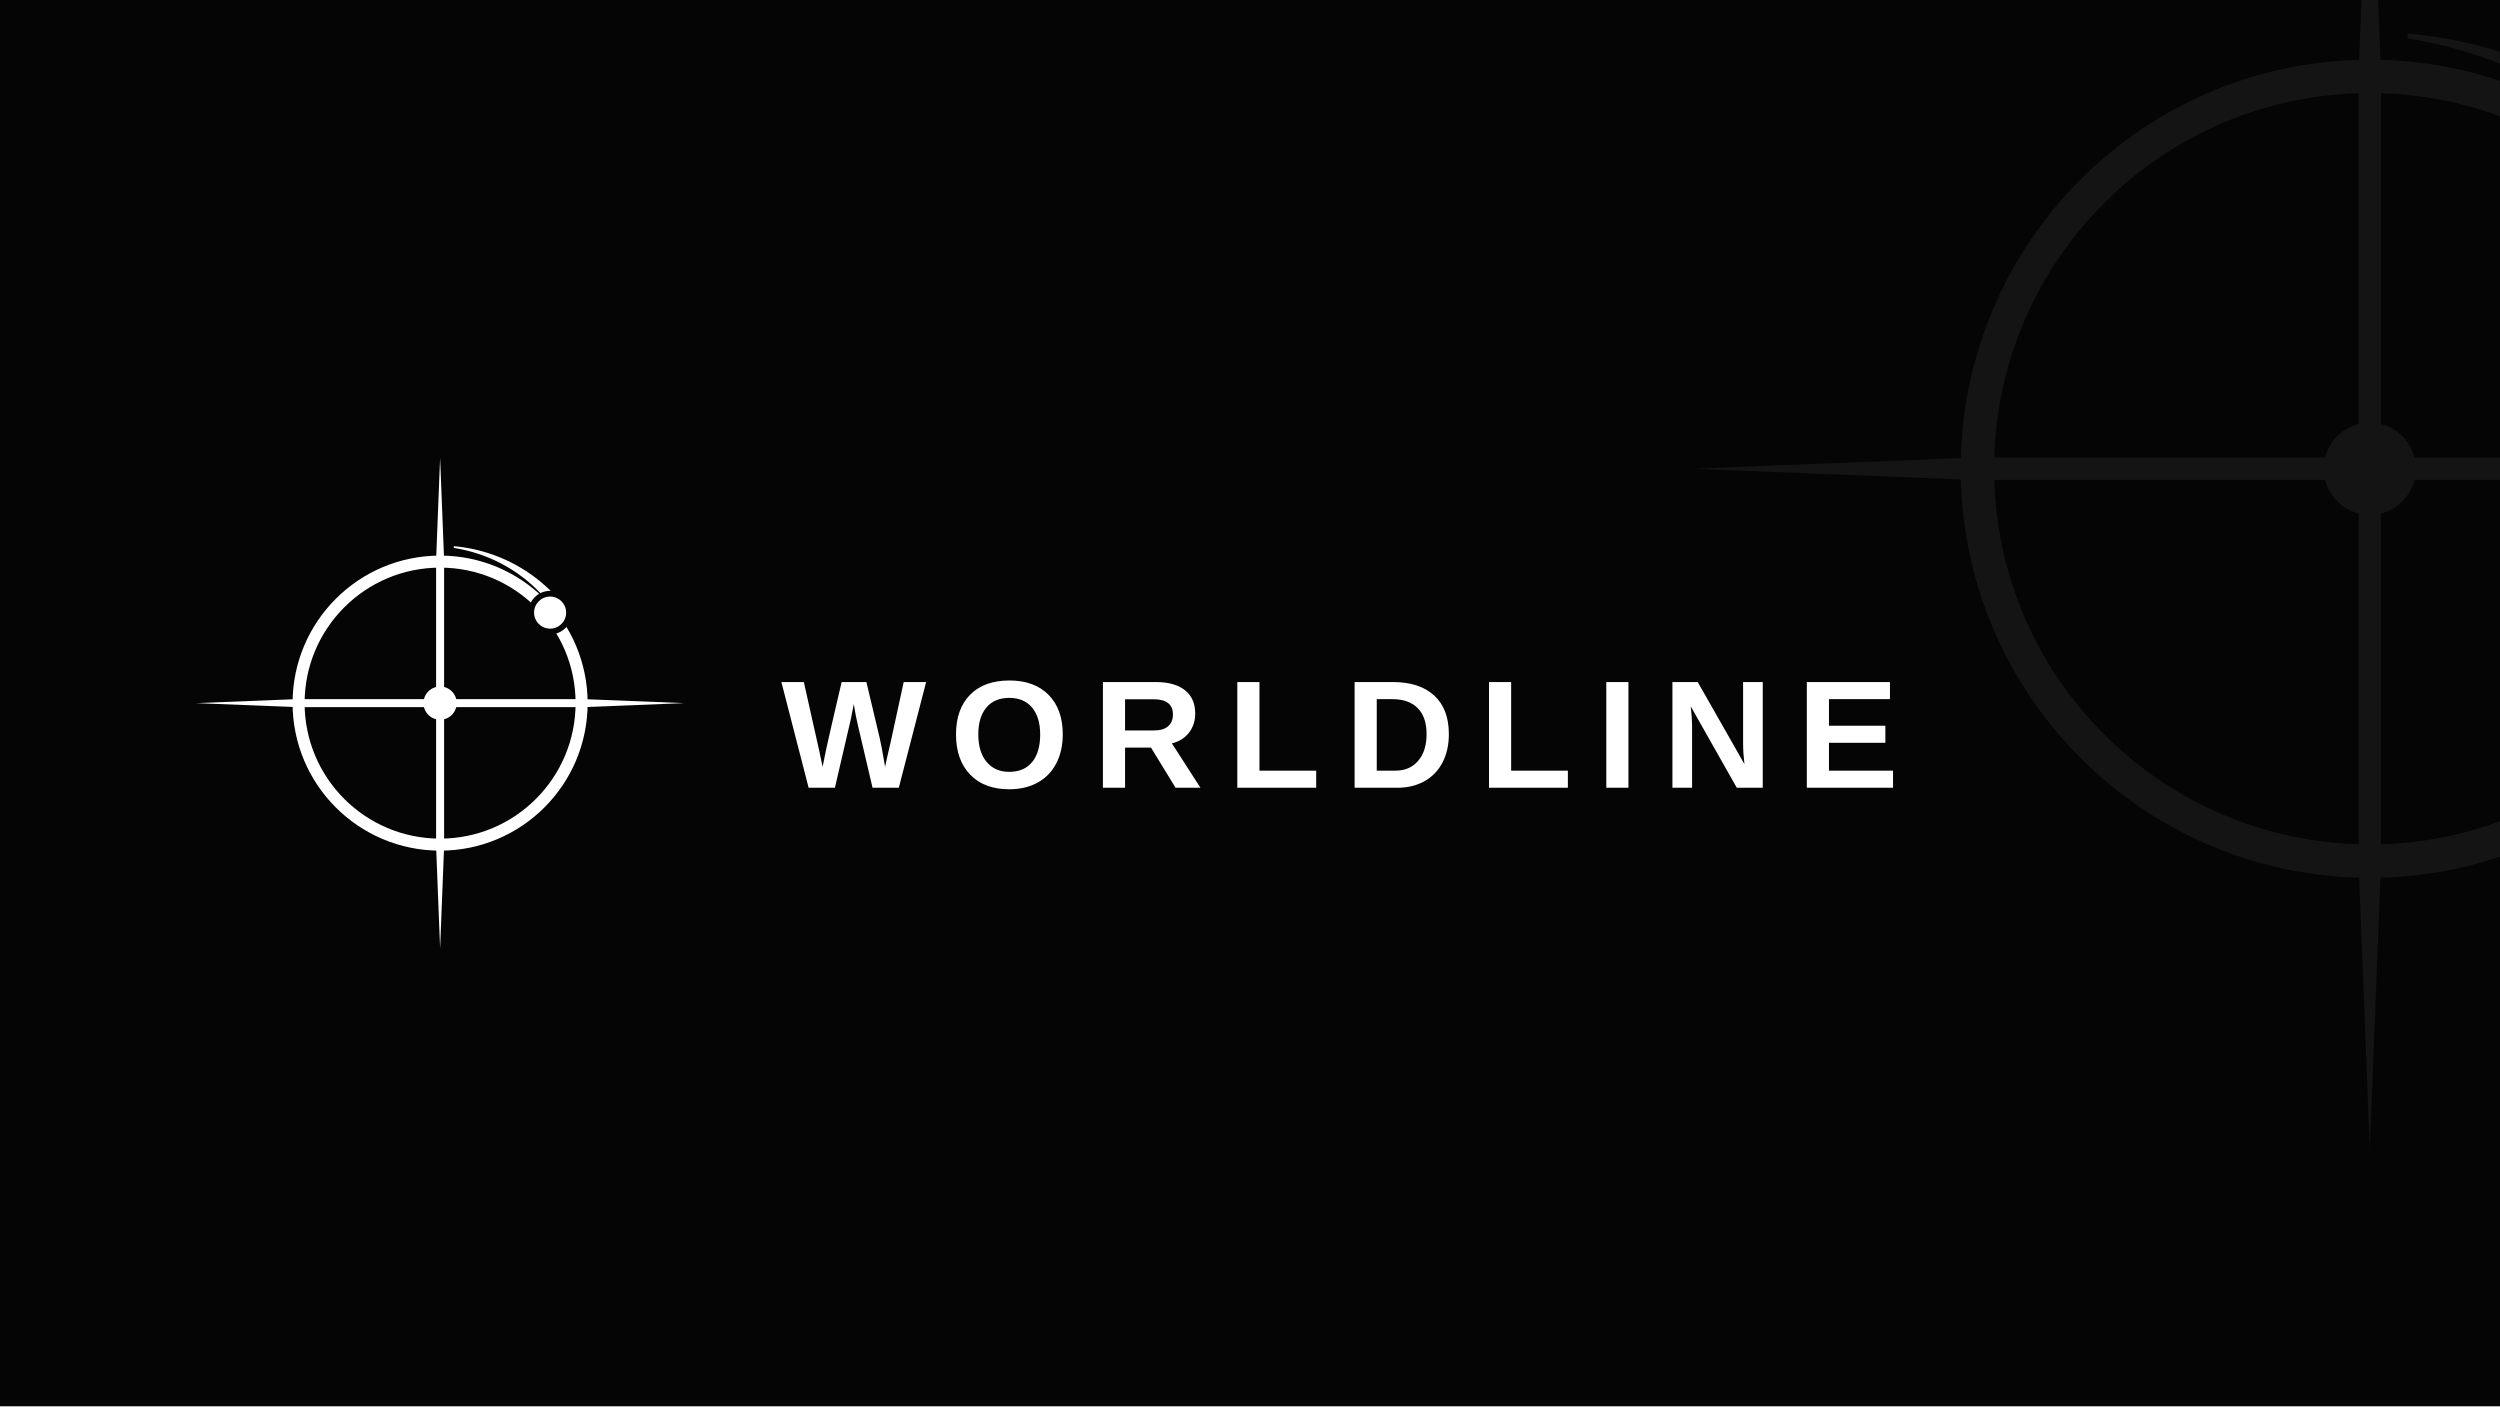
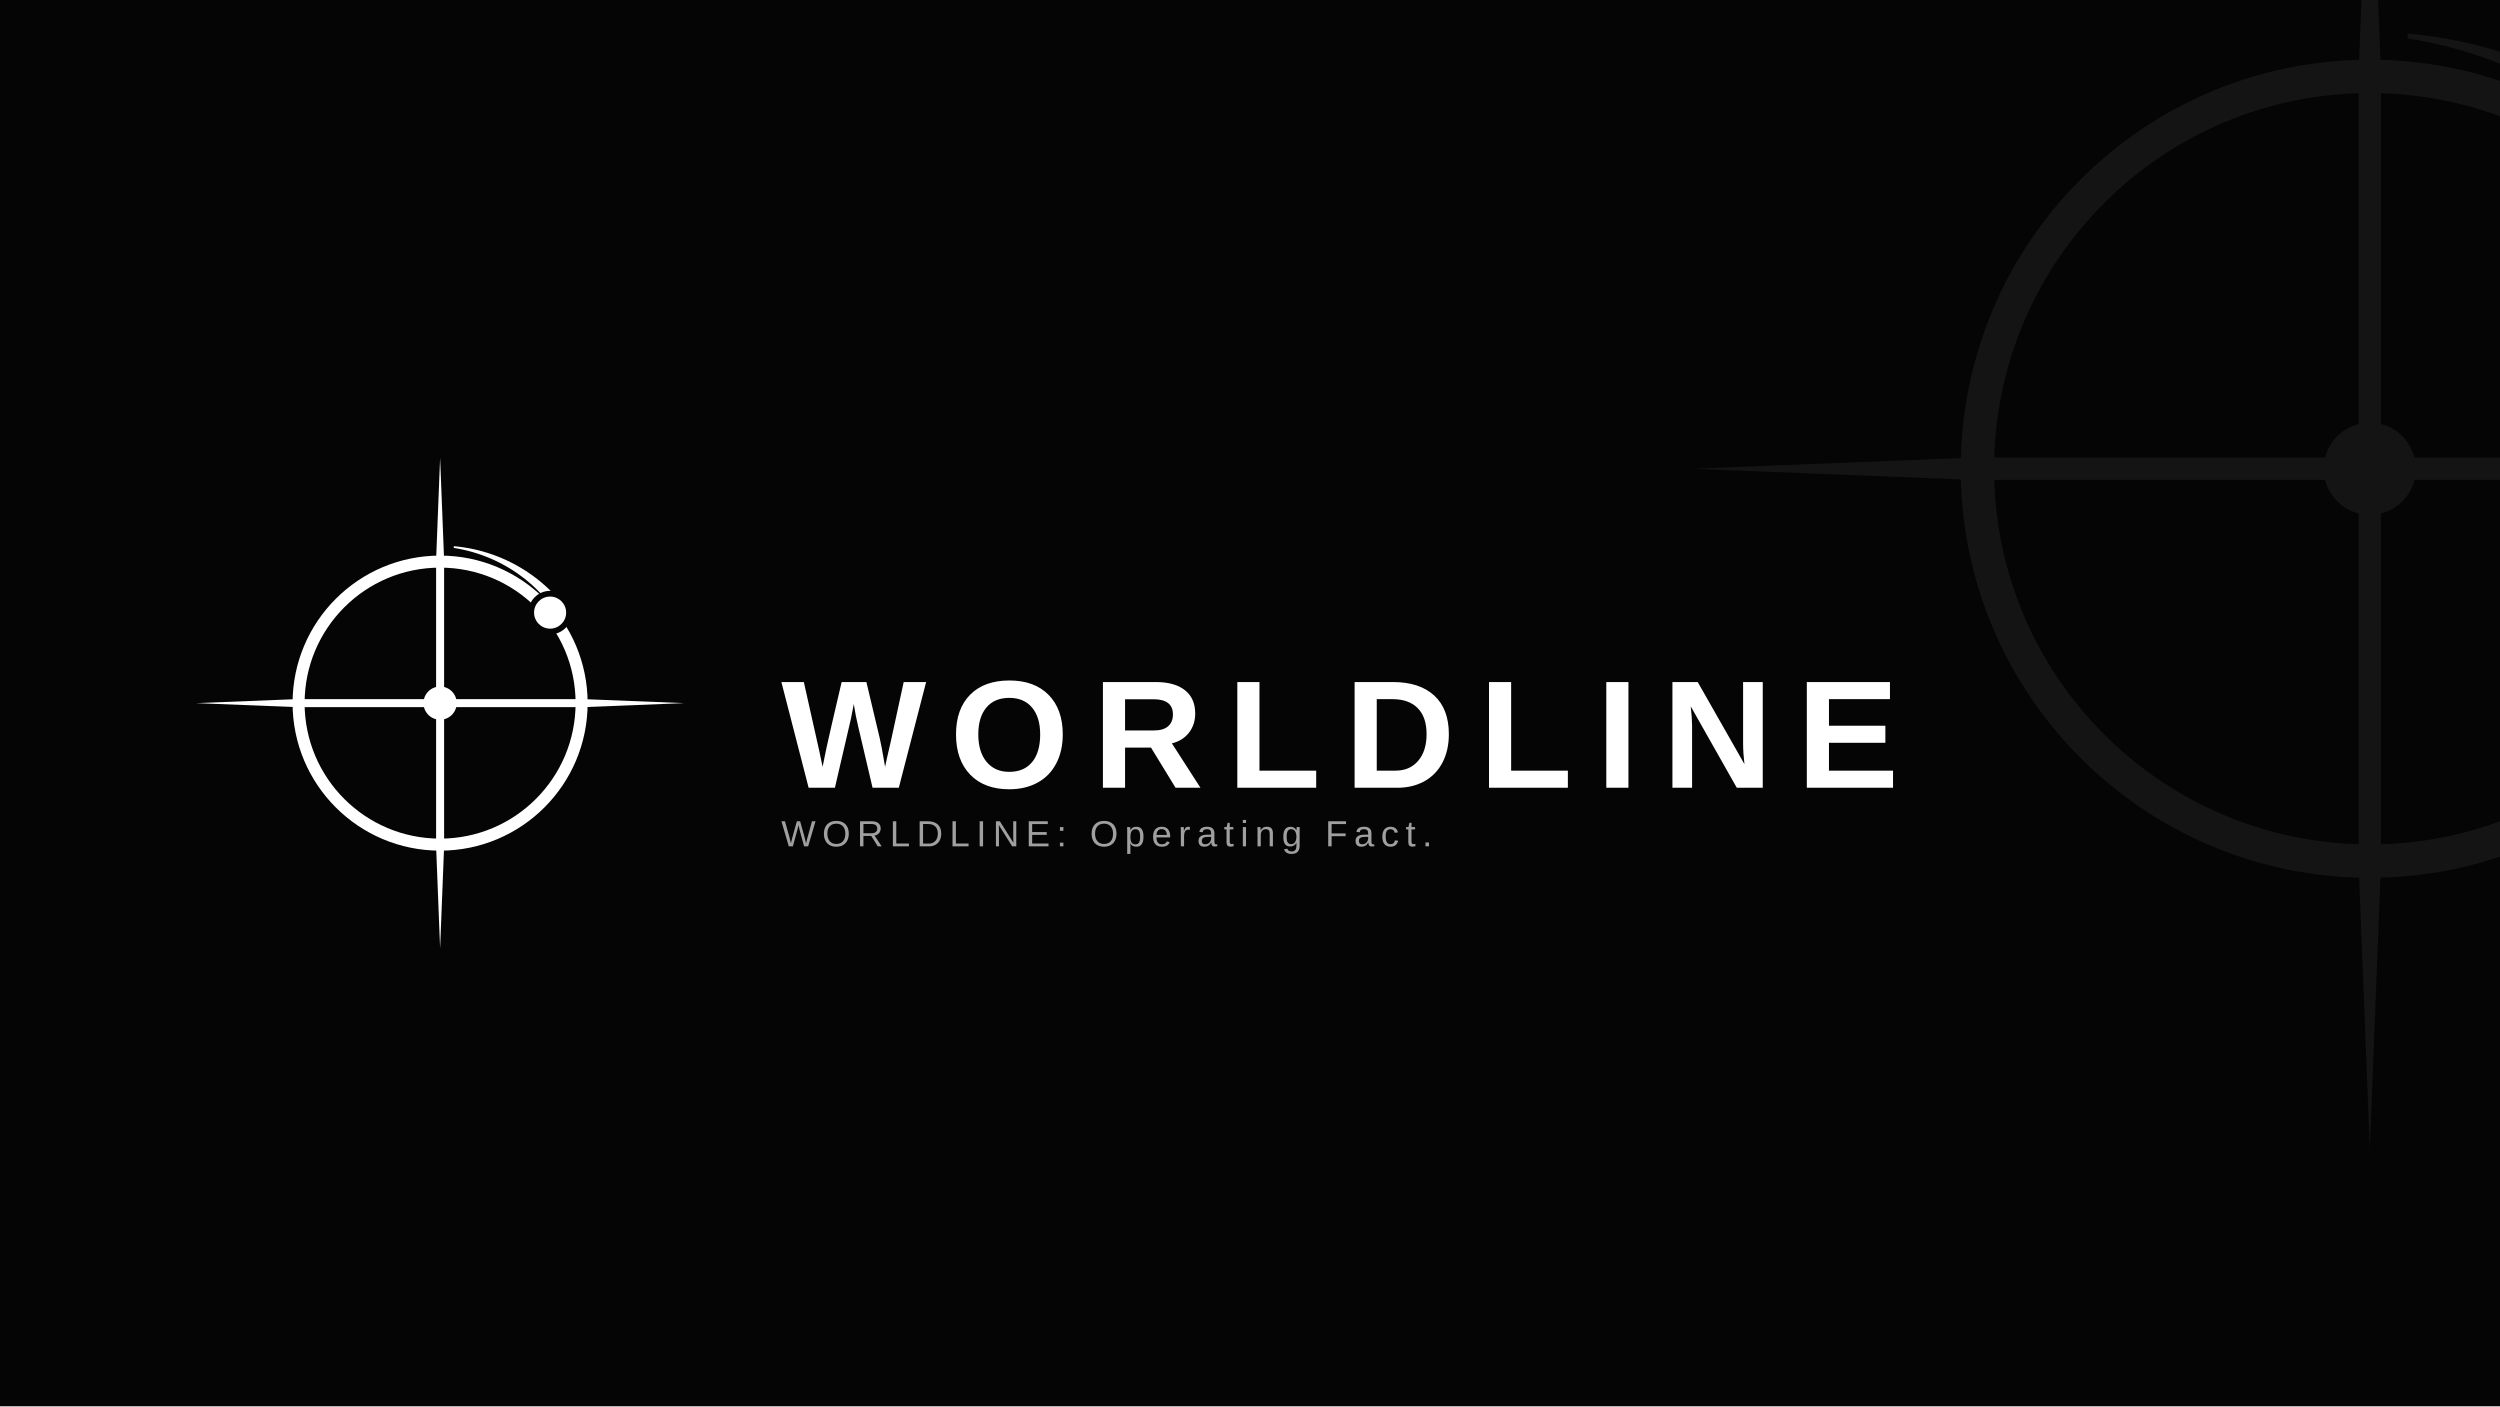
<svg xmlns="http://www.w3.org/2000/svg" viewBox="0 0 1920 1080" role="img" aria-label="WORLDLINE wallpaper">
  <defs>
    <mask id="ring-gap">
      <rect width="1000" height="1000" fill="white" />
      <circle cx="692" cy="342" r="38" fill="black" />
    </mask>
  </defs>
  <rect width="1920" height="1080" fill="#050505" />
  <g opacity=".06" transform="translate(1210 -250) scale(1.22)">
    <g fill="#FFFFFF" stroke="#FFFFFF">
      <g mask="url(#ring-gap)">
        <circle cx="500" cy="500" r="247" fill="none" stroke-width="21" />
        <path d="M74 500 L250 493 L750 493 L926 500 L750 507 L250 507 Z" stroke="none" />
        <path d="M500 72 L507 250 L507 750 L500 928 L493 750 L493 250 Z" stroke="none" />
        <path d="M 523.97 226.05 L 532.52 226.93 L 541.04 228.08 L 549.52 229.50 L 557.96 231.18 L 566.33 233.12 L 574.65 235.32 L 582.88 237.79 L 591.04 240.51 L 599.11 243.48 L 607.08 246.71 L 614.95 250.18 L 622.70 253.89 L 630.34 257.85 L 637.85 262.04 L 645.22 266.47 L 652.45 271.12 L 659.53 276.00 L 666.46 281.10 L 673.22 286.41 L 679.81 291.93 L 686.23 297.65 L 692.46 303.58 L 698.51 309.69 L 704.36 315.99 L 691.73 327.36 L 686.66 321.05 L 681.38 314.89 L 675.90 308.88 L 670.22 303.03 L 664.35 297.35 L 658.28 291.85 L 652.04 286.52 L 645.61 281.39 L 639.01 276.45 L 632.25 271.71 L 625.32 267.17 L 618.24 262.84 L 611.01 258.73 L 603.64 254.84 L 596.14 251.18 L 588.50 247.74 L 580.75 244.54 L 572.88 241.58 L 564.91 238.86 L 556.83 236.39 L 548.67 234.17 L 540.42 232.20 L 532.10 230.49 L 523.71 229.04 Z" stroke="none" />
      </g>
      <circle cx="500" cy="500" r="29" stroke="none" />
      <circle cx="692" cy="342" r="28" stroke="none" />
    </g>
  </g>
  <g transform="translate(118 320) scale(.44)">
    <g fill="#FFFFFF" stroke="#FFFFFF">
      <g mask="url(#ring-gap)">
        <circle cx="500" cy="500" r="247" fill="none" stroke-width="21" />
        <path d="M74 500 L250 493 L750 493 L926 500 L750 507 L250 507 Z" stroke="none" />
        <path d="M500 72 L507 250 L507 750 L500 928 L493 750 L493 250 Z" stroke="none" />
        <path d="M 523.97 226.05 L 532.52 226.93 L 541.04 228.08 L 549.52 229.50 L 557.96 231.18 L 566.33 233.12 L 574.65 235.32 L 582.88 237.79 L 591.04 240.51 L 599.11 243.48 L 607.08 246.71 L 614.95 250.18 L 622.70 253.89 L 630.34 257.85 L 637.85 262.04 L 645.22 266.47 L 652.45 271.12 L 659.53 276.00 L 666.46 281.10 L 673.22 286.41 L 679.81 291.93 L 686.23 297.65 L 692.46 303.58 L 698.51 309.69 L 704.36 315.99 L 691.73 327.36 L 686.66 321.05 L 681.38 314.89 L 675.90 308.88 L 670.22 303.03 L 664.35 297.35 L 658.28 291.85 L 652.04 286.52 L 645.61 281.39 L 639.01 276.45 L 632.25 271.71 L 625.32 267.17 L 618.24 262.84 L 611.01 258.73 L 603.64 254.84 L 596.14 251.18 L 588.50 247.74 L 580.75 244.54 L 572.88 241.58 L 564.91 238.86 L 556.83 236.39 L 548.67 234.17 L 540.42 232.20 L 532.10 230.49 L 523.71 229.04 Z" stroke="none" />
      </g>
      <circle cx="500" cy="500" r="29" stroke="none" />
      <circle cx="692" cy="342" r="28" stroke="none" />
    </g>
  </g>
  <text x="600" y="605" fill="#FFFFFF" font-family="Arial, Helvetica, sans-serif" font-size="118" font-weight="700" letter-spacing="18">WORLDLINE</text>
+   <text x="600" y="650" fill="#FFFFFF" opacity=".62" font-family="Arial, Helvetica, sans-serif" font-size="28" letter-spacing="5">WORLDLINE: Operating Fact.</text>
</svg>
